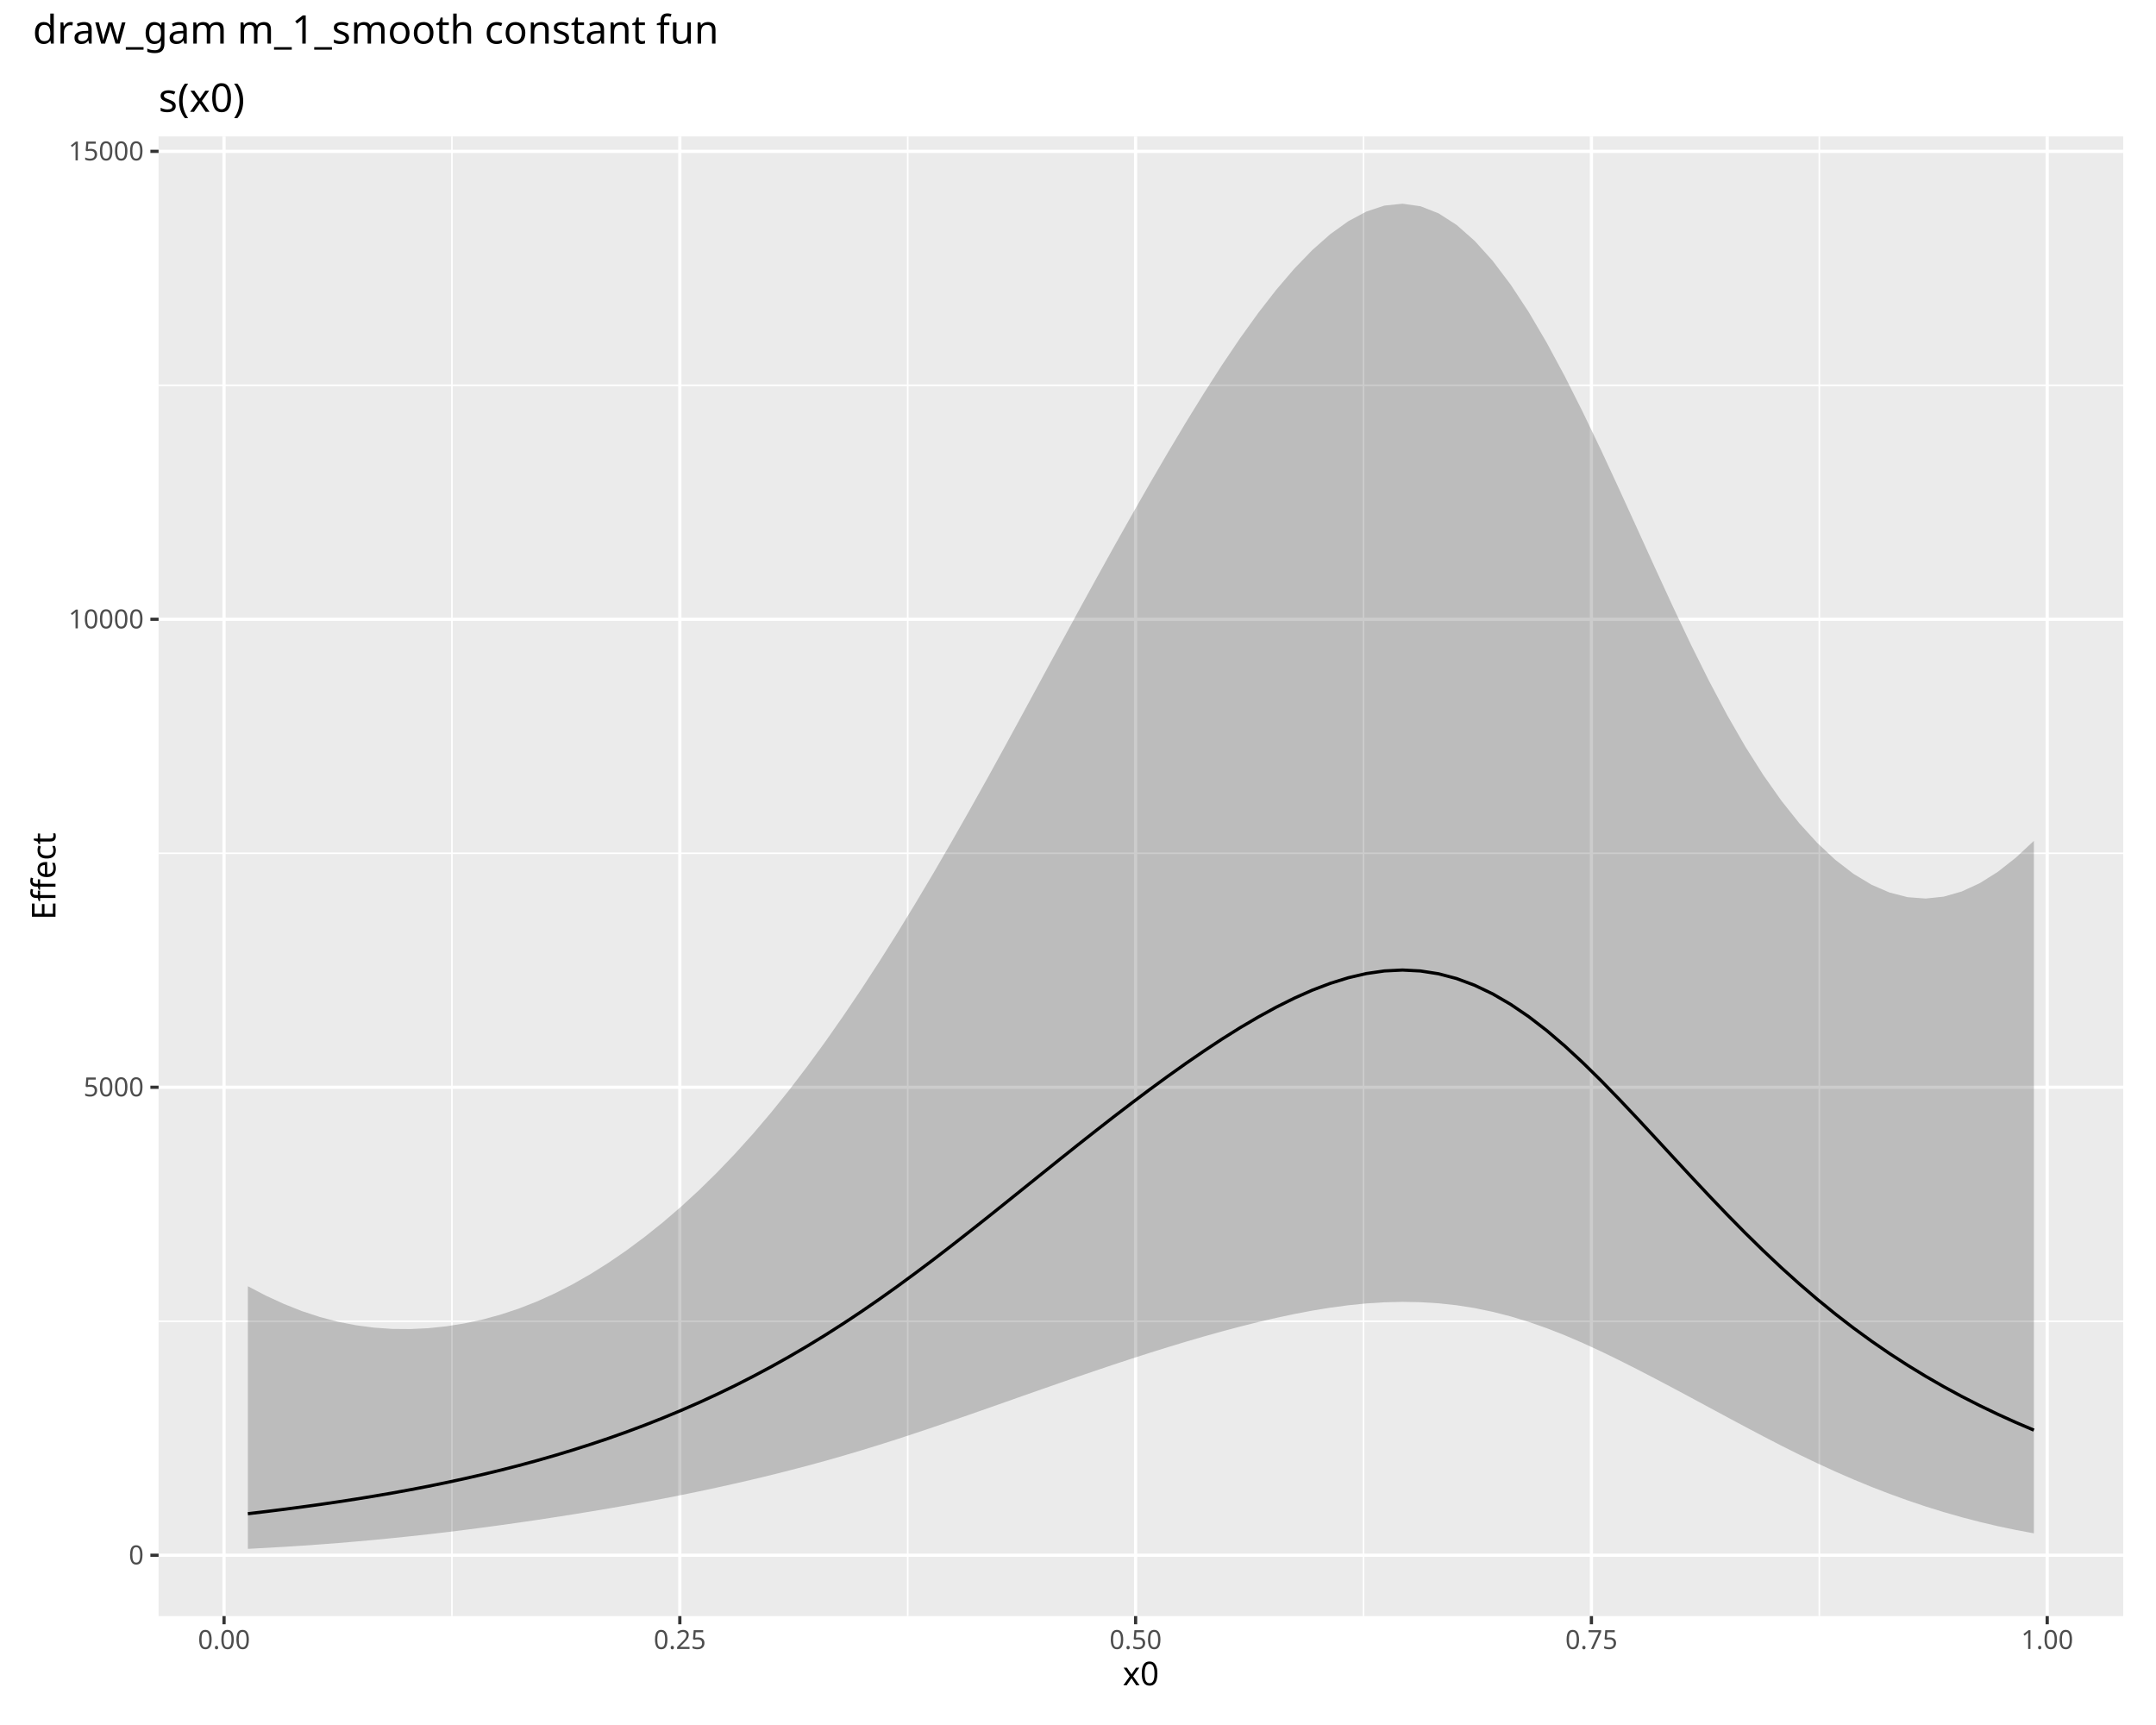
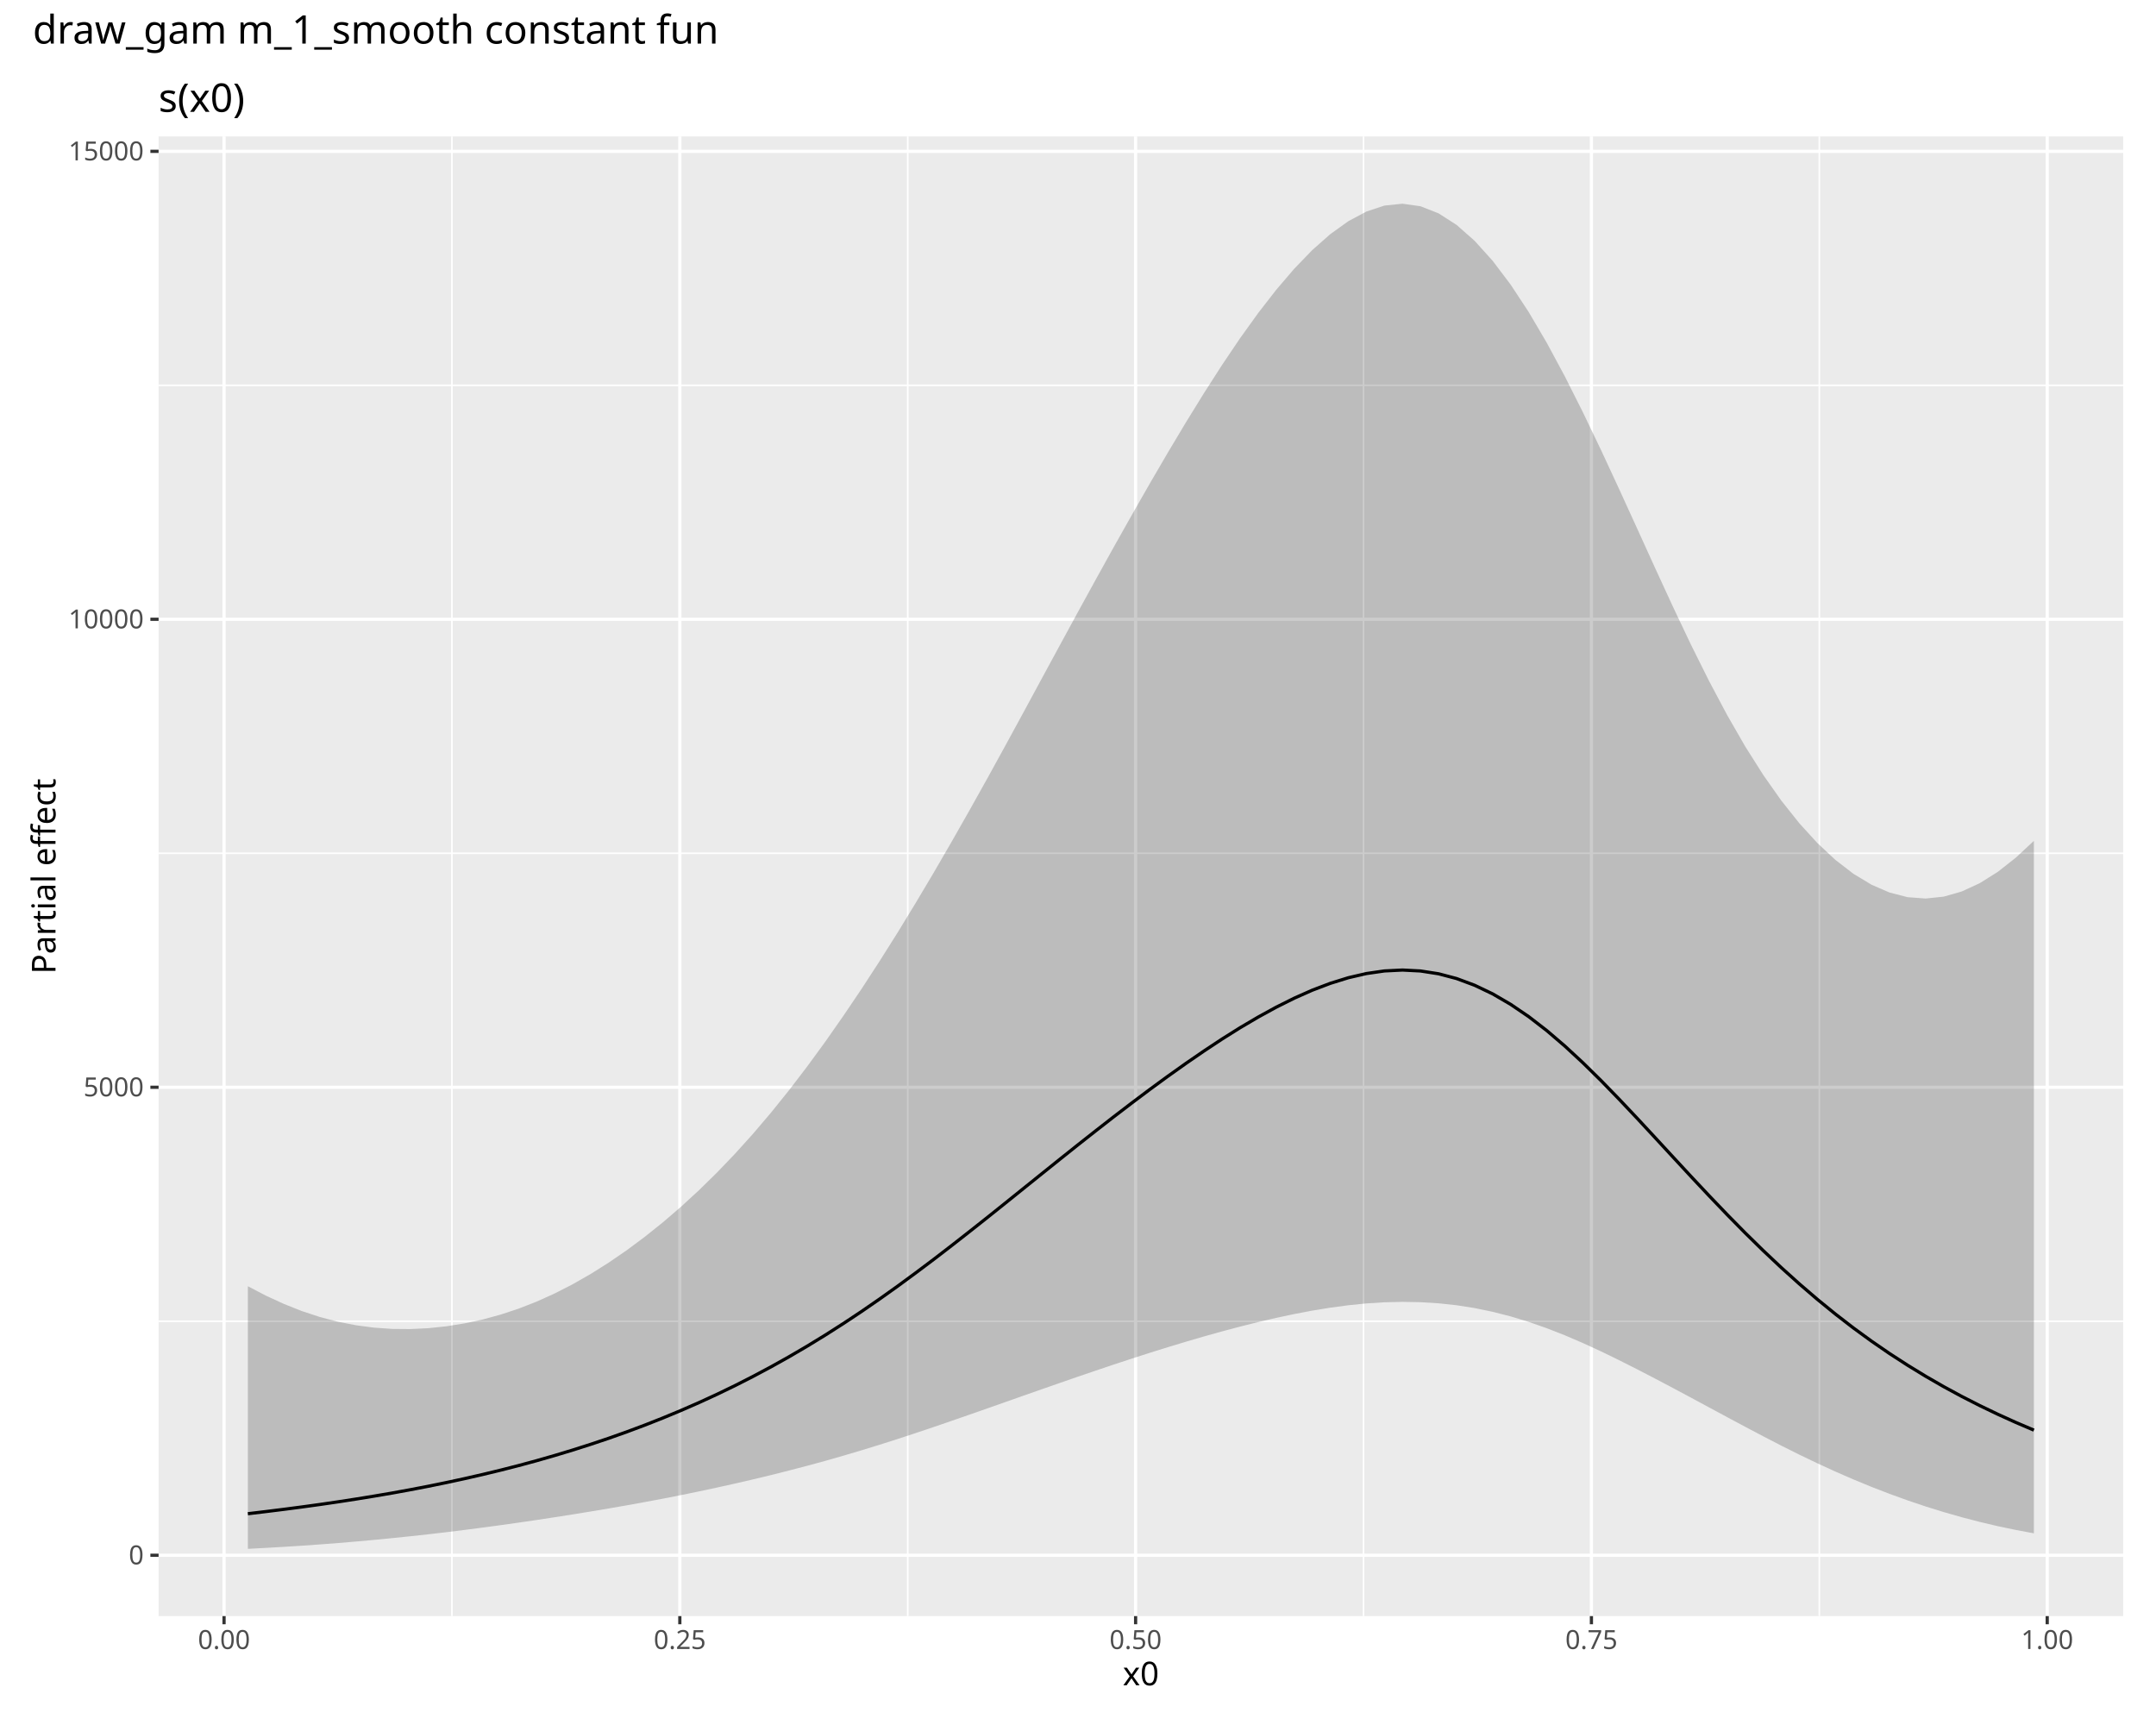
<svg xmlns="http://www.w3.org/2000/svg" class="svglite" data-engine-version="2.0" width="720.00pt" height="576.00pt" viewBox="0 0 720.00 576.00">
  <defs>
    <style type="text/css">
    .svglite line, .svglite polyline, .svglite polygon, .svglite path, .svglite rect, .svglite circle {
      fill: none;
      stroke: #000000;
      stroke-linecap: round;
      stroke-linejoin: round;
      stroke-miterlimit: 10.00;
    }
  </style>
  </defs>
  <rect width="100%" height="100%" style="stroke: none; fill: #FFFFFF;" />
  <defs>
    <clipPath id="cpMC4wMHw3MjAuMDB8MC4wMHw1NzYuMDA=">
      <rect x="0.00" y="0.00" width="720.00" height="576.00" />
    </clipPath>
  </defs>
  <g clip-path="url(#cpMC4wMHw3MjAuMDB8MC4wMHw1NzYuMDA=)">
    <rect x="0" y="0.00" width="720.00" height="576.00" style="stroke-width: 1.07; stroke: #FFFFFF; fill: #FFFFFF;" />
  </g>
  <defs>
    <clipPath id="cpNS40OHw3MTQuNTJ8MjIuNzh8NTcwLjUy">
      <rect x="5.48" y="22.78" width="709.04" height="547.74" />
    </clipPath>
  </defs>
  <g clip-path="url(#cpNS40OHw3MTQuNTJ8MjIuNzh8NTcwLjUy)">
    <rect x="5.48" y="22.78" width="709.04" height="547.74" style="stroke-width: 1.07; stroke: #FFFFFF; fill: #FFFFFF;" />
  </g>
  <g clip-path="url(#cpMC4wMHw3MjAuMDB8MC4wMHw1NzYuMDA=)">
</g>
  <defs>
    <clipPath id="cpNTIuOTZ8NzA5LjA0fDQ1LjU3fDUzOS42Mw==">
      <rect x="52.96" y="45.57" width="656.08" height="494.07" />
    </clipPath>
  </defs>
  <g clip-path="url(#cpNTIuOTZ8NzA5LjA0fDQ1LjU3fDUzOS42Mw==)">
    <rect x="52.96" y="45.57" width="656.08" height="494.07" style="stroke-width: 1.07; stroke: none; fill: #EBEBEB;" />
    <polyline points="52.96,441.19 709.04,441.19 " style="stroke-width: 0.53; stroke: #FFFFFF; stroke-linecap: butt;" />
    <polyline points="52.96,284.92 709.04,284.92 " style="stroke-width: 0.53; stroke: #FFFFFF; stroke-linecap: butt;" />
    <polyline points="52.96,128.66 709.04,128.66 " style="stroke-width: 0.53; stroke: #FFFFFF; stroke-linecap: butt;" />
    <polyline points="150.92,539.63 150.92,45.57 " style="stroke-width: 0.53; stroke: #FFFFFF; stroke-linecap: butt;" />
    <polyline points="303.14,539.63 303.14,45.57 " style="stroke-width: 0.53; stroke: #FFFFFF; stroke-linecap: butt;" />
    <polyline points="455.35,539.63 455.35,45.57 " style="stroke-width: 0.53; stroke: #FFFFFF; stroke-linecap: butt;" />
    <polyline points="607.57,539.63 607.57,45.57 " style="stroke-width: 0.53; stroke: #FFFFFF; stroke-linecap: butt;" />
    <polyline points="52.96,519.32 709.04,519.32 " style="stroke-width: 1.07; stroke: #FFFFFF; stroke-linecap: butt;" />
    <polyline points="52.96,363.05 709.04,363.05 " style="stroke-width: 1.07; stroke: #FFFFFF; stroke-linecap: butt;" />
    <polyline points="52.96,206.79 709.04,206.79 " style="stroke-width: 1.07; stroke: #FFFFFF; stroke-linecap: butt;" />
    <polyline points="52.96,50.53 709.04,50.53 " style="stroke-width: 1.07; stroke: #FFFFFF; stroke-linecap: butt;" />
    <polyline points="74.82,539.63 74.82,45.57 " style="stroke-width: 1.07; stroke: #FFFFFF; stroke-linecap: butt;" />
    <polyline points="227.03,539.63 227.03,45.57 " style="stroke-width: 1.07; stroke: #FFFFFF; stroke-linecap: butt;" />
    <polyline points="379.24,539.63 379.24,45.57 " style="stroke-width: 1.07; stroke: #FFFFFF; stroke-linecap: butt;" />
    <polyline points="531.46,539.63 531.46,45.57 " style="stroke-width: 1.07; stroke: #FFFFFF; stroke-linecap: butt;" />
    <polyline points="683.67,539.63 683.67,45.57 " style="stroke-width: 1.07; stroke: #FFFFFF; stroke-linecap: butt;" />
    <polygon points="82.78,429.49 88.80,432.64 94.83,435.41 100.85,437.80 106.88,439.78 112.90,441.36 118.93,442.53 124.95,443.32 130.98,443.74 137.00,443.79 143.03,443.50 149.05,442.87 155.07,441.91 161.10,440.62 167.12,438.98 173.15,436.99 179.17,434.64 185.20,431.92 191.22,428.84 197.25,425.40 203.27,421.61 209.30,417.47 215.32,412.99 221.35,408.17 227.37,402.99 233.39,397.46 239.42,391.55 245.44,385.27 251.47,378.59 257.49,371.51 263.52,364.02 269.54,356.14 275.57,347.89 281.59,339.28 287.62,330.35 293.64,321.10 299.67,311.54 305.69,301.68 311.72,291.55 317.74,281.17 323.76,270.58 329.79,259.79 335.81,248.84 341.84,237.77 347.86,226.65 353.89,215.54 359.91,204.48 365.94,193.50 371.96,182.64 377.99,171.93 384.01,161.40 390.04,151.07 396.06,141.00 402.09,131.24 408.11,121.86 414.13,112.93 420.16,104.54 426.18,96.79 432.21,89.74 438.23,83.51 444.26,78.18 450.28,73.86 456.31,70.64 462.33,68.65 468.36,68.02 474.38,68.87 480.41,71.24 486.43,75.10 492.45,80.41 498.48,87.09 504.50,95.06 510.53,104.22 516.55,114.47 522.58,125.67 528.60,137.64 534.63,150.20 540.65,163.17 546.68,176.37 552.70,189.61 558.73,202.69 564.75,215.37 570.78,227.46 576.80,238.79 582.82,249.25 588.85,258.78 594.87,267.33 600.90,274.91 606.92,281.51 612.95,287.14 618.97,291.78 625.00,295.42 631.02,298.03 637.05,299.58 643.07,300.03 649.10,299.40 655.12,297.68 661.15,294.90 667.17,291.12 673.19,286.38 679.22,280.77 679.22,512.00 673.19,510.87 667.17,509.61 661.15,508.19 655.12,506.62 649.10,504.90 643.07,503.03 637.05,501.00 631.02,498.82 625.00,496.49 618.97,494.01 612.95,491.39 606.92,488.62 600.90,485.73 594.87,482.72 588.85,479.61 582.82,476.43 576.80,473.21 570.78,469.97 564.75,466.72 558.73,463.50 552.70,460.32 546.68,457.20 540.65,454.16 534.63,451.23 528.60,448.46 522.58,445.87 516.55,443.51 510.53,441.40 504.50,439.57 498.48,438.03 492.45,436.78 486.43,435.84 480.41,435.19 474.38,434.82 468.36,434.71 462.33,434.85 456.31,435.23 450.28,435.84 444.26,436.65 438.23,437.63 432.21,438.78 426.18,440.06 420.16,441.46 414.13,442.97 408.11,444.57 402.09,446.25 396.06,448.01 390.04,449.83 384.01,451.71 377.99,453.65 371.96,455.63 365.94,457.66 359.91,459.71 353.89,461.80 347.86,463.90 341.84,466.01 335.81,468.14 329.79,470.26 323.76,472.37 317.74,474.46 311.72,476.53 305.69,478.55 299.67,480.53 293.64,482.45 287.62,484.30 281.59,486.09 275.57,487.81 269.54,489.45 263.52,491.02 257.49,492.54 251.47,493.99 245.44,495.38 239.42,496.72 233.39,498.01 227.37,499.24 221.35,500.43 215.32,501.56 209.30,502.65 203.27,503.70 197.25,504.71 191.22,505.69 185.20,506.63 179.17,507.55 173.15,508.43 167.12,509.28 161.10,510.09 155.07,510.87 149.05,511.62 143.03,512.32 137.00,512.98 130.98,513.60 124.95,514.19 118.93,514.73 112.90,515.24 106.88,515.70 100.85,516.13 94.83,516.51 88.80,516.86 82.78,517.18 " style="stroke-width: 0.00; stroke: none; fill: #000000; fill-opacity: 0.20;" />
    <polyline points="82.78,429.49 88.80,432.64 94.83,435.41 100.85,437.80 106.88,439.78 112.90,441.36 118.93,442.53 124.95,443.32 130.98,443.74 137.00,443.79 143.03,443.50 149.05,442.87 155.07,441.91 161.10,440.62 167.12,438.98 173.15,436.99 179.17,434.64 185.20,431.92 191.22,428.84 197.25,425.40 203.27,421.61 209.30,417.47 215.32,412.99 221.35,408.17 227.37,402.99 233.39,397.46 239.42,391.55 245.44,385.27 251.47,378.59 257.49,371.51 263.52,364.02 269.54,356.14 275.57,347.89 281.59,339.28 287.62,330.35 293.64,321.10 299.67,311.54 305.69,301.68 311.72,291.55 317.74,281.17 323.76,270.58 329.79,259.79 335.81,248.84 341.84,237.77 347.86,226.65 353.89,215.54 359.91,204.48 365.94,193.50 371.96,182.64 377.99,171.93 384.01,161.40 390.04,151.07 396.06,141.00 402.09,131.24 408.11,121.86 414.13,112.93 420.16,104.54 426.18,96.79 432.21,89.74 438.23,83.51 444.26,78.18 450.28,73.86 456.31,70.64 462.33,68.65 468.36,68.02 474.38,68.87 480.41,71.24 486.43,75.10 492.45,80.41 498.48,87.09 504.50,95.06 510.53,104.22 516.55,114.47 522.58,125.67 528.60,137.64 534.63,150.20 540.65,163.17 546.68,176.37 552.70,189.61 558.73,202.69 564.75,215.37 570.78,227.46 576.80,238.79 582.82,249.25 588.85,258.78 594.87,267.33 600.90,274.91 606.92,281.51 612.95,287.14 618.97,291.78 625.00,295.42 631.02,298.03 637.05,299.58 643.07,300.03 649.10,299.40 655.12,297.68 661.15,294.90 667.17,291.12 673.19,286.38 679.22,280.77 " style="stroke-width: 1.07; stroke: none;" />
    <polyline points="679.22,512.00 673.19,510.87 667.17,509.61 661.15,508.19 655.12,506.62 649.10,504.90 643.07,503.03 637.05,501.00 631.02,498.82 625.00,496.49 618.97,494.01 612.95,491.39 606.92,488.62 600.90,485.73 594.87,482.72 588.85,479.61 582.82,476.43 576.80,473.21 570.78,469.97 564.75,466.72 558.73,463.50 552.70,460.32 546.68,457.20 540.65,454.16 534.63,451.23 528.60,448.46 522.58,445.87 516.55,443.51 510.53,441.40 504.50,439.57 498.48,438.03 492.45,436.78 486.43,435.84 480.41,435.19 474.38,434.82 468.36,434.71 462.33,434.85 456.31,435.23 450.28,435.84 444.26,436.65 438.23,437.63 432.21,438.78 426.18,440.06 420.16,441.46 414.13,442.97 408.11,444.57 402.09,446.25 396.06,448.01 390.04,449.83 384.01,451.71 377.99,453.65 371.96,455.63 365.94,457.66 359.91,459.71 353.89,461.80 347.86,463.90 341.84,466.01 335.81,468.14 329.79,470.26 323.76,472.37 317.74,474.46 311.72,476.53 305.69,478.55 299.67,480.53 293.64,482.45 287.62,484.30 281.59,486.09 275.57,487.81 269.54,489.45 263.52,491.02 257.49,492.54 251.47,493.99 245.44,495.38 239.42,496.72 233.39,498.01 227.37,499.24 221.35,500.43 215.32,501.56 209.30,502.65 203.27,503.70 197.25,504.71 191.22,505.69 185.20,506.63 179.17,507.55 173.15,508.43 167.12,509.28 161.10,510.09 155.07,510.87 149.05,511.62 143.03,512.32 137.00,512.98 130.98,513.60 124.95,514.19 118.93,514.73 112.90,515.24 106.88,515.70 100.85,516.13 94.83,516.51 88.80,516.86 82.78,517.18 " style="stroke-width: 1.07; stroke: none;" />
    <polyline points="82.78,505.45 88.80,504.73 94.83,503.98 100.85,503.19 106.88,502.36 112.90,501.48 118.93,500.55 124.95,499.57 130.98,498.54 137.00,497.44 143.03,496.28 149.05,495.05 155.07,493.75 161.10,492.37 167.12,490.92 173.15,489.38 179.17,487.75 185.20,486.02 191.22,484.20 197.25,482.28 203.27,480.26 209.30,478.12 215.32,475.87 221.35,473.49 227.37,470.99 233.39,468.36 239.42,465.59 245.44,462.68 251.47,459.61 257.49,456.40 263.52,453.03 269.54,449.51 275.57,445.82 281.59,441.98 287.62,437.98 293.64,433.83 299.67,429.54 305.69,425.12 311.72,420.59 317.74,415.96 323.76,411.25 329.79,406.48 335.81,401.66 341.84,396.81 347.86,391.97 353.89,387.13 359.91,382.33 365.94,377.58 371.96,372.89 377.99,368.28 384.01,363.76 390.04,359.35 396.06,355.07 402.09,350.93 408.11,346.95 414.13,343.17 420.16,339.62 426.18,336.32 432.21,333.31 438.23,330.64 444.26,328.35 450.28,326.48 456.31,325.08 462.33,324.21 468.36,323.91 474.38,324.22 480.41,325.16 486.43,326.75 492.45,328.99 498.48,331.87 504.50,335.38 510.53,339.48 516.55,344.13 522.58,349.29 528.60,354.86 534.63,360.79 540.65,366.98 546.68,373.36 552.70,379.85 558.73,386.38 564.75,392.88 570.78,399.30 576.80,405.59 582.82,411.70 588.85,417.61 594.87,423.28 600.90,428.71 606.92,433.88 612.95,438.79 618.97,443.44 625.00,447.83 631.02,451.97 637.05,455.87 643.07,459.55 649.10,463.02 655.12,466.28 661.15,469.35 667.17,472.24 673.19,474.97 679.22,477.54 " style="stroke-width: 1.07; stroke-linecap: butt;" />
  </g>
  <g clip-path="url(#cpMC4wMHw3MjAuMDB8MC4wMHw1NzYuMDA=)">
    <text x="48.03" y="522.35" text-anchor="end" style="font-size: 8.80px; fill: #4D4D4D; font-family: sans;" textLength="4.89px" lengthAdjust="spacingAndGlyphs">0</text>
    <text x="48.03" y="366.08" text-anchor="end" style="font-size: 8.80px; fill: #4D4D4D; font-family: sans;" textLength="19.58px" lengthAdjust="spacingAndGlyphs">5000</text>
    <text x="48.03" y="209.82" text-anchor="end" style="font-size: 8.80px; fill: #4D4D4D; font-family: sans;" textLength="24.47px" lengthAdjust="spacingAndGlyphs">10000</text>
    <text x="48.03" y="53.55" text-anchor="end" style="font-size: 8.80px; fill: #4D4D4D; font-family: sans;" textLength="24.47px" lengthAdjust="spacingAndGlyphs">15000</text>
    <polyline points="50.22,519.32 52.96,519.32 " style="stroke-width: 1.07; stroke: #333333; stroke-linecap: butt;" />
    <polyline points="50.22,363.05 52.96,363.05 " style="stroke-width: 1.07; stroke: #333333; stroke-linecap: butt;" />
    <polyline points="50.22,206.79 52.96,206.79 " style="stroke-width: 1.07; stroke: #333333; stroke-linecap: butt;" />
    <polyline points="50.22,50.53 52.96,50.53 " style="stroke-width: 1.07; stroke: #333333; stroke-linecap: butt;" />
    <polyline points="74.82,542.37 74.82,539.63 " style="stroke-width: 1.07; stroke: #333333; stroke-linecap: butt;" />
    <polyline points="227.03,542.37 227.03,539.63 " style="stroke-width: 1.07; stroke: #333333; stroke-linecap: butt;" />
    <polyline points="379.24,542.37 379.24,539.63 " style="stroke-width: 1.07; stroke: #333333; stroke-linecap: butt;" />
    <polyline points="531.46,542.37 531.46,539.63 " style="stroke-width: 1.07; stroke: #333333; stroke-linecap: butt;" />
    <polyline points="683.67,542.37 683.67,539.63 " style="stroke-width: 1.07; stroke: #333333; stroke-linecap: butt;" />
    <text x="74.82" y="550.62" text-anchor="middle" style="font-size: 8.80px; fill: #4D4D4D; font-family: sans;" textLength="17.13px" lengthAdjust="spacingAndGlyphs">0.00</text>
    <text x="227.03" y="550.62" text-anchor="middle" style="font-size: 8.80px; fill: #4D4D4D; font-family: sans;" textLength="17.13px" lengthAdjust="spacingAndGlyphs">0.25</text>
    <text x="379.24" y="550.62" text-anchor="middle" style="font-size: 8.80px; fill: #4D4D4D; font-family: sans;" textLength="17.13px" lengthAdjust="spacingAndGlyphs">0.50</text>
    <text x="531.46" y="550.62" text-anchor="middle" style="font-size: 8.80px; fill: #4D4D4D; font-family: sans;" textLength="17.13px" lengthAdjust="spacingAndGlyphs">0.75</text>
    <text x="683.67" y="550.62" text-anchor="middle" style="font-size: 8.80px; fill: #4D4D4D; font-family: sans;" textLength="17.13px" lengthAdjust="spacingAndGlyphs">1.00</text>
    <text x="381.00" y="562.76" text-anchor="middle" style="font-size: 11.00px; font-family: sans;" textLength="11.62px" lengthAdjust="spacingAndGlyphs">x0</text>
-     <text transform="translate(18.53,292.60) rotate(-90)" text-anchor="middle" style="font-size: 11.00px; font-family: sans;" textLength="28.13px" lengthAdjust="spacingAndGlyphs">Effect</text>
+     <text transform="translate(18.53,292.60) rotate(-90)" text-anchor="middle" style="font-size: 11.00px; font-family: sans;" textLength="61.14px" lengthAdjust="spacingAndGlyphs">Partial effect</text>
    <text x="52.96" y="37.35" style="font-size: 13.20px; font-family: sans;" textLength="29.34px" lengthAdjust="spacingAndGlyphs">s(x0)</text>
    <text x="10.96" y="14.56" style="font-size: 13.20px; font-family: sans;" textLength="217.23px" lengthAdjust="spacingAndGlyphs">draw_gam m_1_smooth constant fun</text>
  </g>
</svg>
